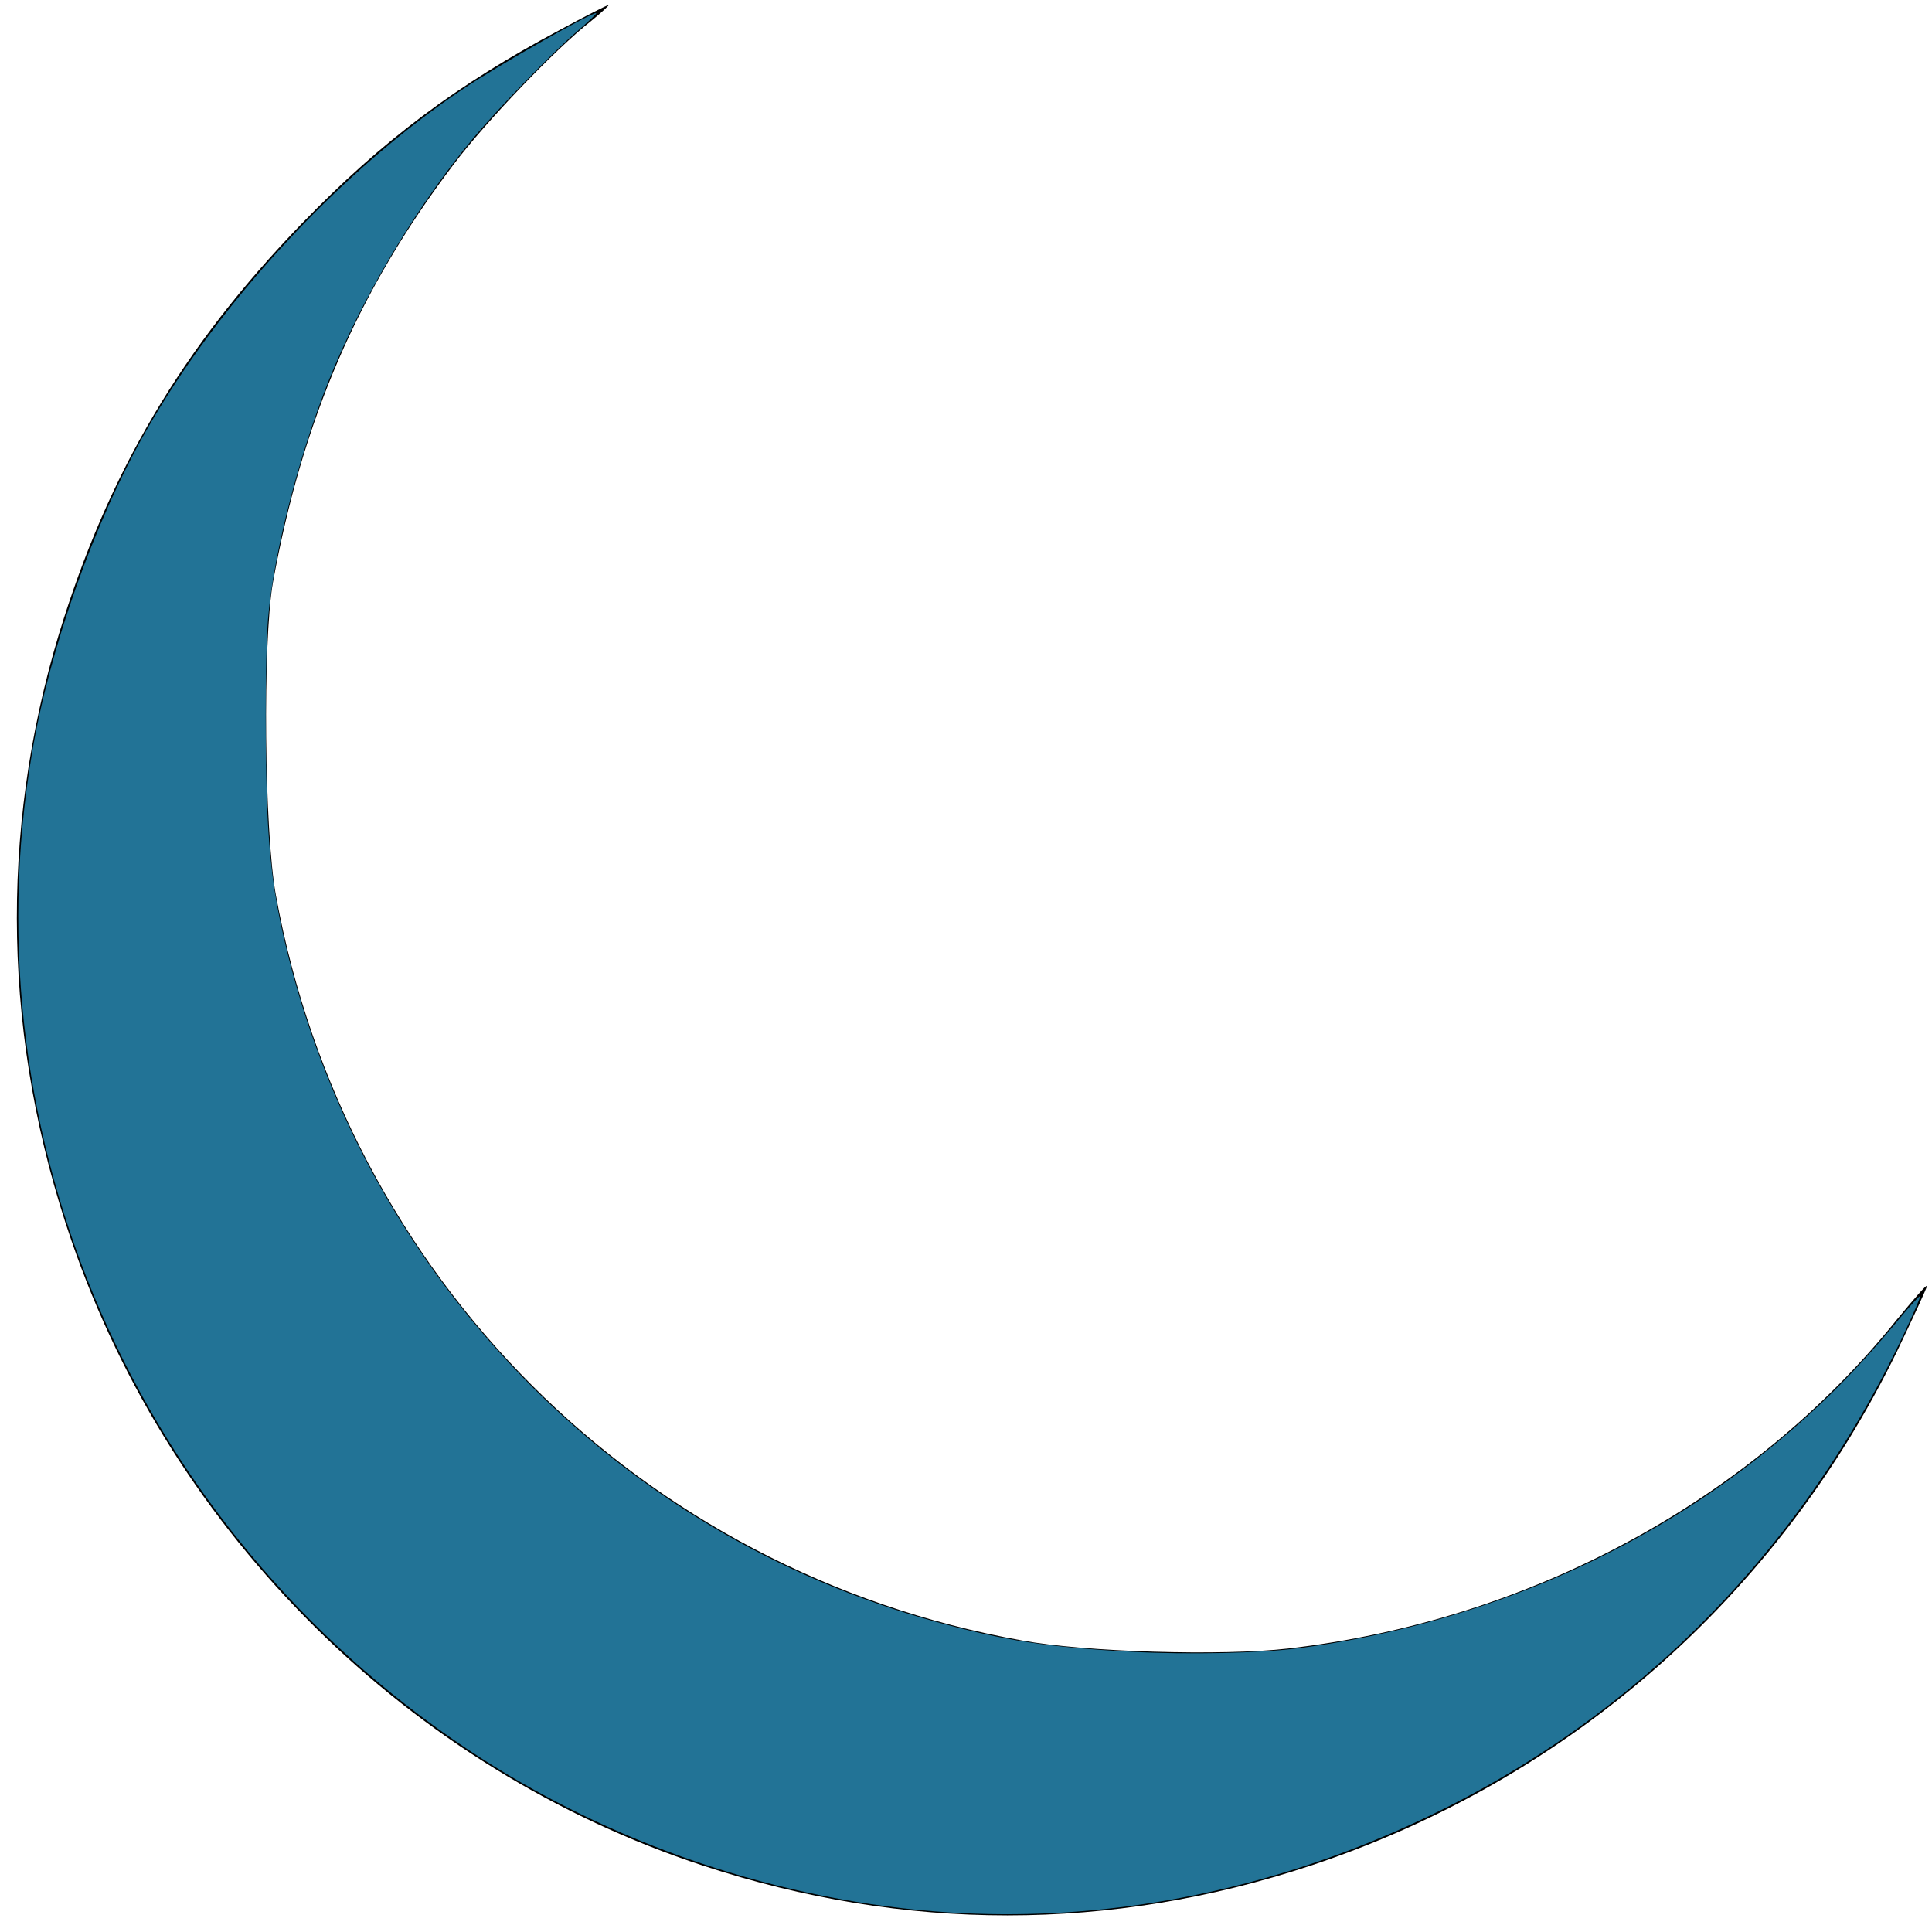
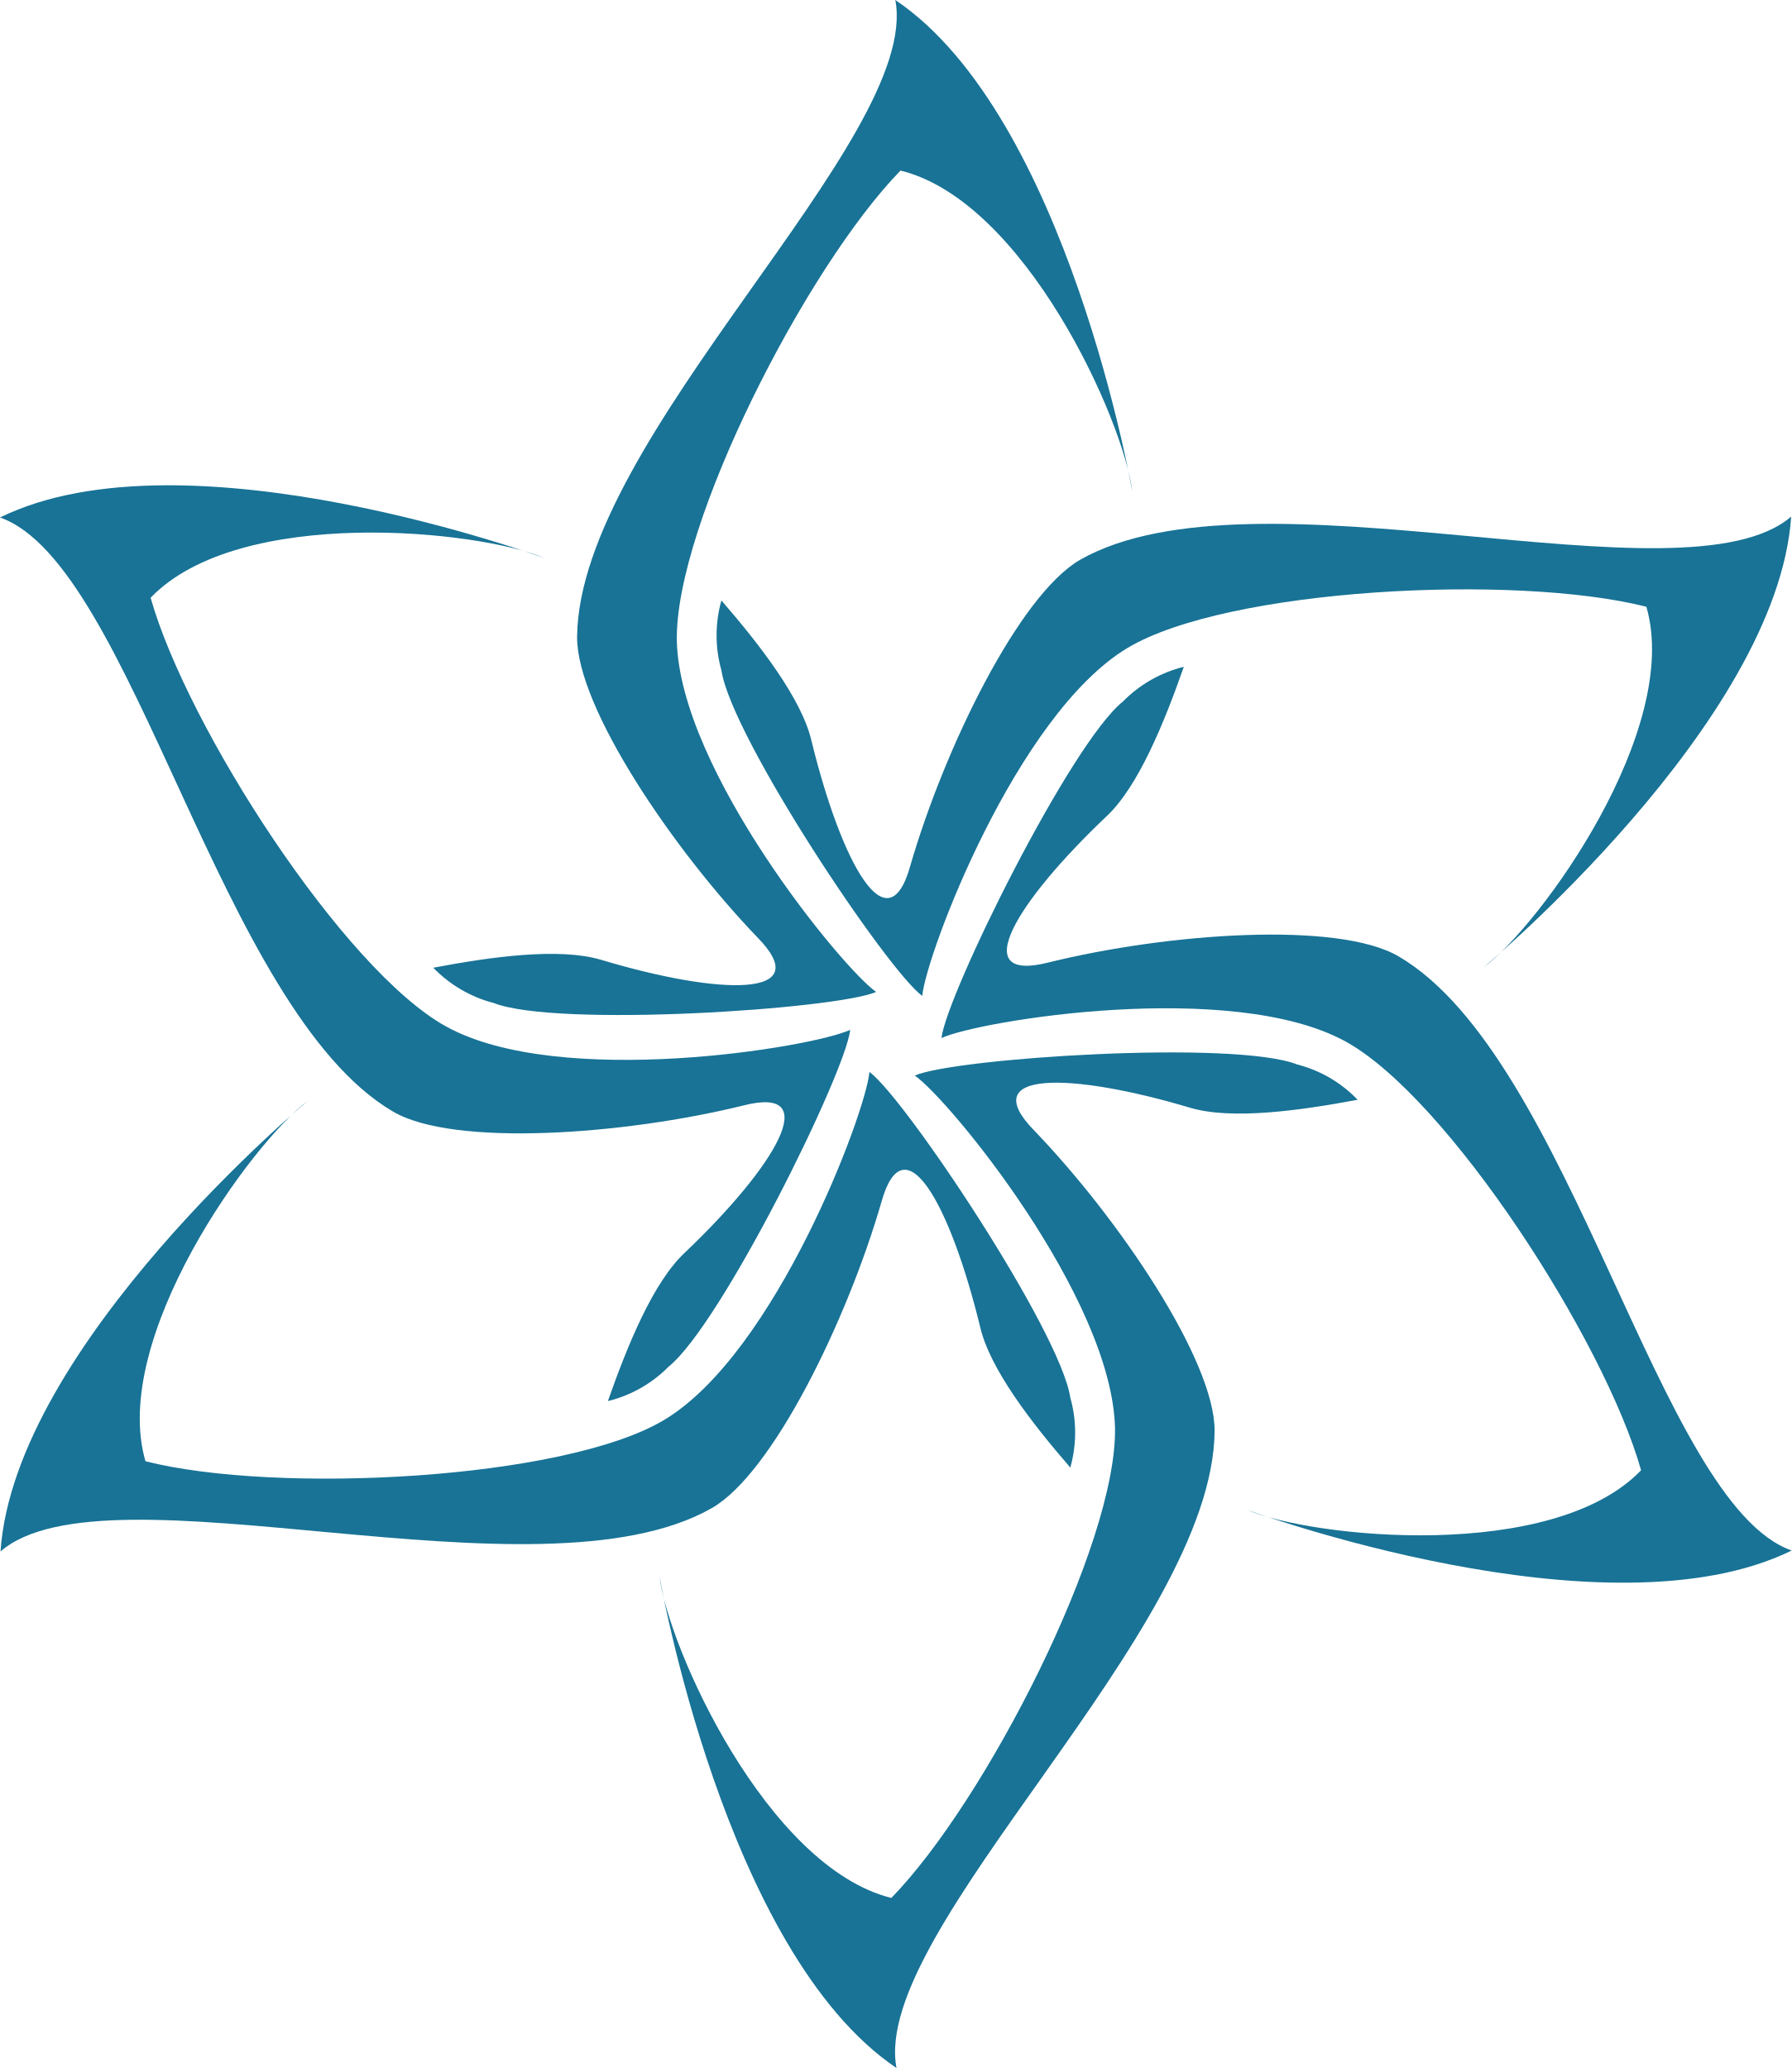
- <svg xmlns="http://www.w3.org/2000/svg" version="1.0" width="381pt" height="381pt" viewBox="0 0 381 381" preserveAspectRatio="xMidYMid meet" id="svg157">
-   <defs id="defs161" />
-   <g transform="translate(0,381) scale(0.1,-0.1)" fill="#000000" stroke="none" id="g155">
-     <path d="M1104 3751 c-203 -108 -349 -217 -509 -382 -235 -243 -382 -491 -479 -810 -118 -391 -110 -804 25 -1196 199 -579 667 -1042 1245 -1232 398 -131 804 -131 1199 0 507 168 921 531 1156 1014 32 67 59 125 59 129 0 4 -26 -26 -59 -66 -288 -358 -725 -594 -1201 -649 -130 -15 -401 -7 -525 16 -751 134 -1334 717 -1471 1470 -23 126 -26 499 -6 615 58 321 168 577 356 825 63 84 203 230 271 283 22 18 37 32 35 32 -3 0 -46 -22 -96 -49z" id="path153" />
+ <svg xmlns="http://www.w3.org/2000/svg" viewBox="0 0 139.06 160.53">
+   <defs>
+     <style>.cls-1{fill:#187396;}</style>
+   </defs>
+   <g id="svg-icon">
+     <path class="cls-1" d="M70.65,67.21c2.64-9.12,8.43-21,13.17-23.75,13.55-7.72,46.9,3.78,55.2-3.36-1.09,16-23.88,35-23.88,35,4.44-3.31,15.4-18.48,12.64-28-10.17-2.58-32.55-1.44-40.29,3.21-8.63,5.2-15.63,23.82-15.91,27-2.74-2-14.81-20.08-15.59-25.28a10,10,0,0,1,0-5.42c3,3.46,6.25,7.66,7,10.93C65.31,67,68.89,73.53,70.65,67.21Z" />
+     <path class="cls-1" d="M81.39,74.71c9.22-2.28,22.45-3.23,27.16-.47,13.46,7.87,20.17,42.51,30.51,46.12-14.44,7.09-42.28-3.16-42.28-3.16,5.09,2.18,23.71,4.09,30.59-3.07-2.85-10.1-15-28.91-22.93-33.28C95.62,76,76,79.22,73.07,80.58c.39-3.37,10-22.86,14.09-26.13a10,10,0,0,1,4.72-2.69c-1.51,4.31-3.51,9.24-5.95,11.56C78.87,70,75,76.34,81.39,74.71Z" />
+     <path class="cls-1" d="M80.27,87.76c6.58,6.84,14,17.83,14,23.29-.09,15.59-26.73,38.72-24.69,49.48-13.36-9-18.4-38.2-18.4-38.2.65,5.5,8.31,22.58,18,25,7.32-7.51,17.52-27.46,17.36-36.49C86.29,100.71,73.67,85.34,71,83.49c3.12-1.36,24.79-2.78,29.68-.86a9.89,9.89,0,0,1,4.69,2.74c-4.48.84-9.76,1.58-13,.62C83.09,83.22,75.68,83.07,80.27,87.76Z" />
+     <path class="cls-1" d="M68.41,93.31c-2.64,9.12-8.43,21.06-13.17,23.76-13.55,7.72-46.9-3.79-55.2,3.36,1.09-16.05,23.88-35,23.88-35-4.44,3.31-15.4,18.48-12.63,28,10.16,2.58,32.54,1.44,40.28-3.22,8.63-5.19,15.63-23.81,15.91-27,2.74,2,14.81,20.09,15.59,25.28a10,10,0,0,1,0,5.43c-3-3.46-6.25-7.66-7-10.93C73.75,93.48,70.17,87,68.41,93.31Z" />
+     <path class="cls-1" d="M57.67,85.82c-9.22,2.27-22.45,3.23-27.16.47C17.05,78.42,10.34,43.78,0,40.17c14.44-7.09,42.28,3.16,42.28,3.16-5.09-2.19-23.71-4.1-30.59,3.07,2.85,10.1,15,28.91,22.93,33.28,8.82,4.88,28.44,1.63,31.37.26-.38,3.38-10,22.86-14.09,26.14a9.93,9.93,0,0,1-4.72,2.68c1.51-4.3,3.51-9.24,6-11.55C60.19,90.53,64,84.19,57.67,85.82Z" />
+     <path class="cls-1" d="M58.79,72.77c-6.58-6.85-14-17.83-14-23.29C44.89,33.89,71.53,10.76,69.49,0c13.36,9,18.4,38.19,18.4,38.19-.65-5.49-8.31-22.57-18-24.95-7.32,7.52-17.52,27.47-17.36,36.5C52.77,59.81,65.39,75.18,68,77c-3.12,1.35-24.79,2.78-29.68.86a10,10,0,0,1-4.69-2.74c4.48-.85,9.76-1.58,13-.62C56,77.31,63.38,77.45,58.79,72.77Z" />
  </g>
-   <path style="fill:#227396;stroke:none;stroke-width:0.597;fill-opacity:1" d="M 249.821,502.863 C 205.065,500.058 160.101,484.825 122.695,459.794 35.997,401.78 -8.651,299.602 8.387,198.199 13.042,170.495 24.705,137.471 38.298,113.505 57.663,79.364 89.725,44.797 122.075,23.182 131.456,16.915 156.187,2.872 156.787,3.472 c 0.128,0.128 -2.227,2.354 -5.234,4.946 C 145.009,14.061 131.212,28.245 124.614,36.115 110.657,52.763 97.033,75.109 88.129,95.953 79.455,116.263 71.907,144.86 70.46,162.903 c -0.795,9.911 -0.795,40.15 4.42e-4,53.871 0.749,12.926 2.128,21.865 5.358,34.723 21.373,85.093 86.51,151.973 170.42,174.98 18.003,4.936 29.324,6.665 51.38,7.845 14.834,0.794 33.798,0.382 43.983,-0.955 45.169,-5.929 87.778,-23.756 121.794,-50.955 13.6,-10.874 23.955,-21.118 35.913,-35.526 2.903,-3.498 5.405,-6.231 5.561,-6.075 0.156,0.156 -1.649,4.394 -4.011,9.417 -29.609,62.973 -79.287,109.916 -142.918,135.051 -35.032,13.838 -71.995,19.849 -108.12,17.585 z" id="path396" transform="scale(0.75)" />
</svg>
